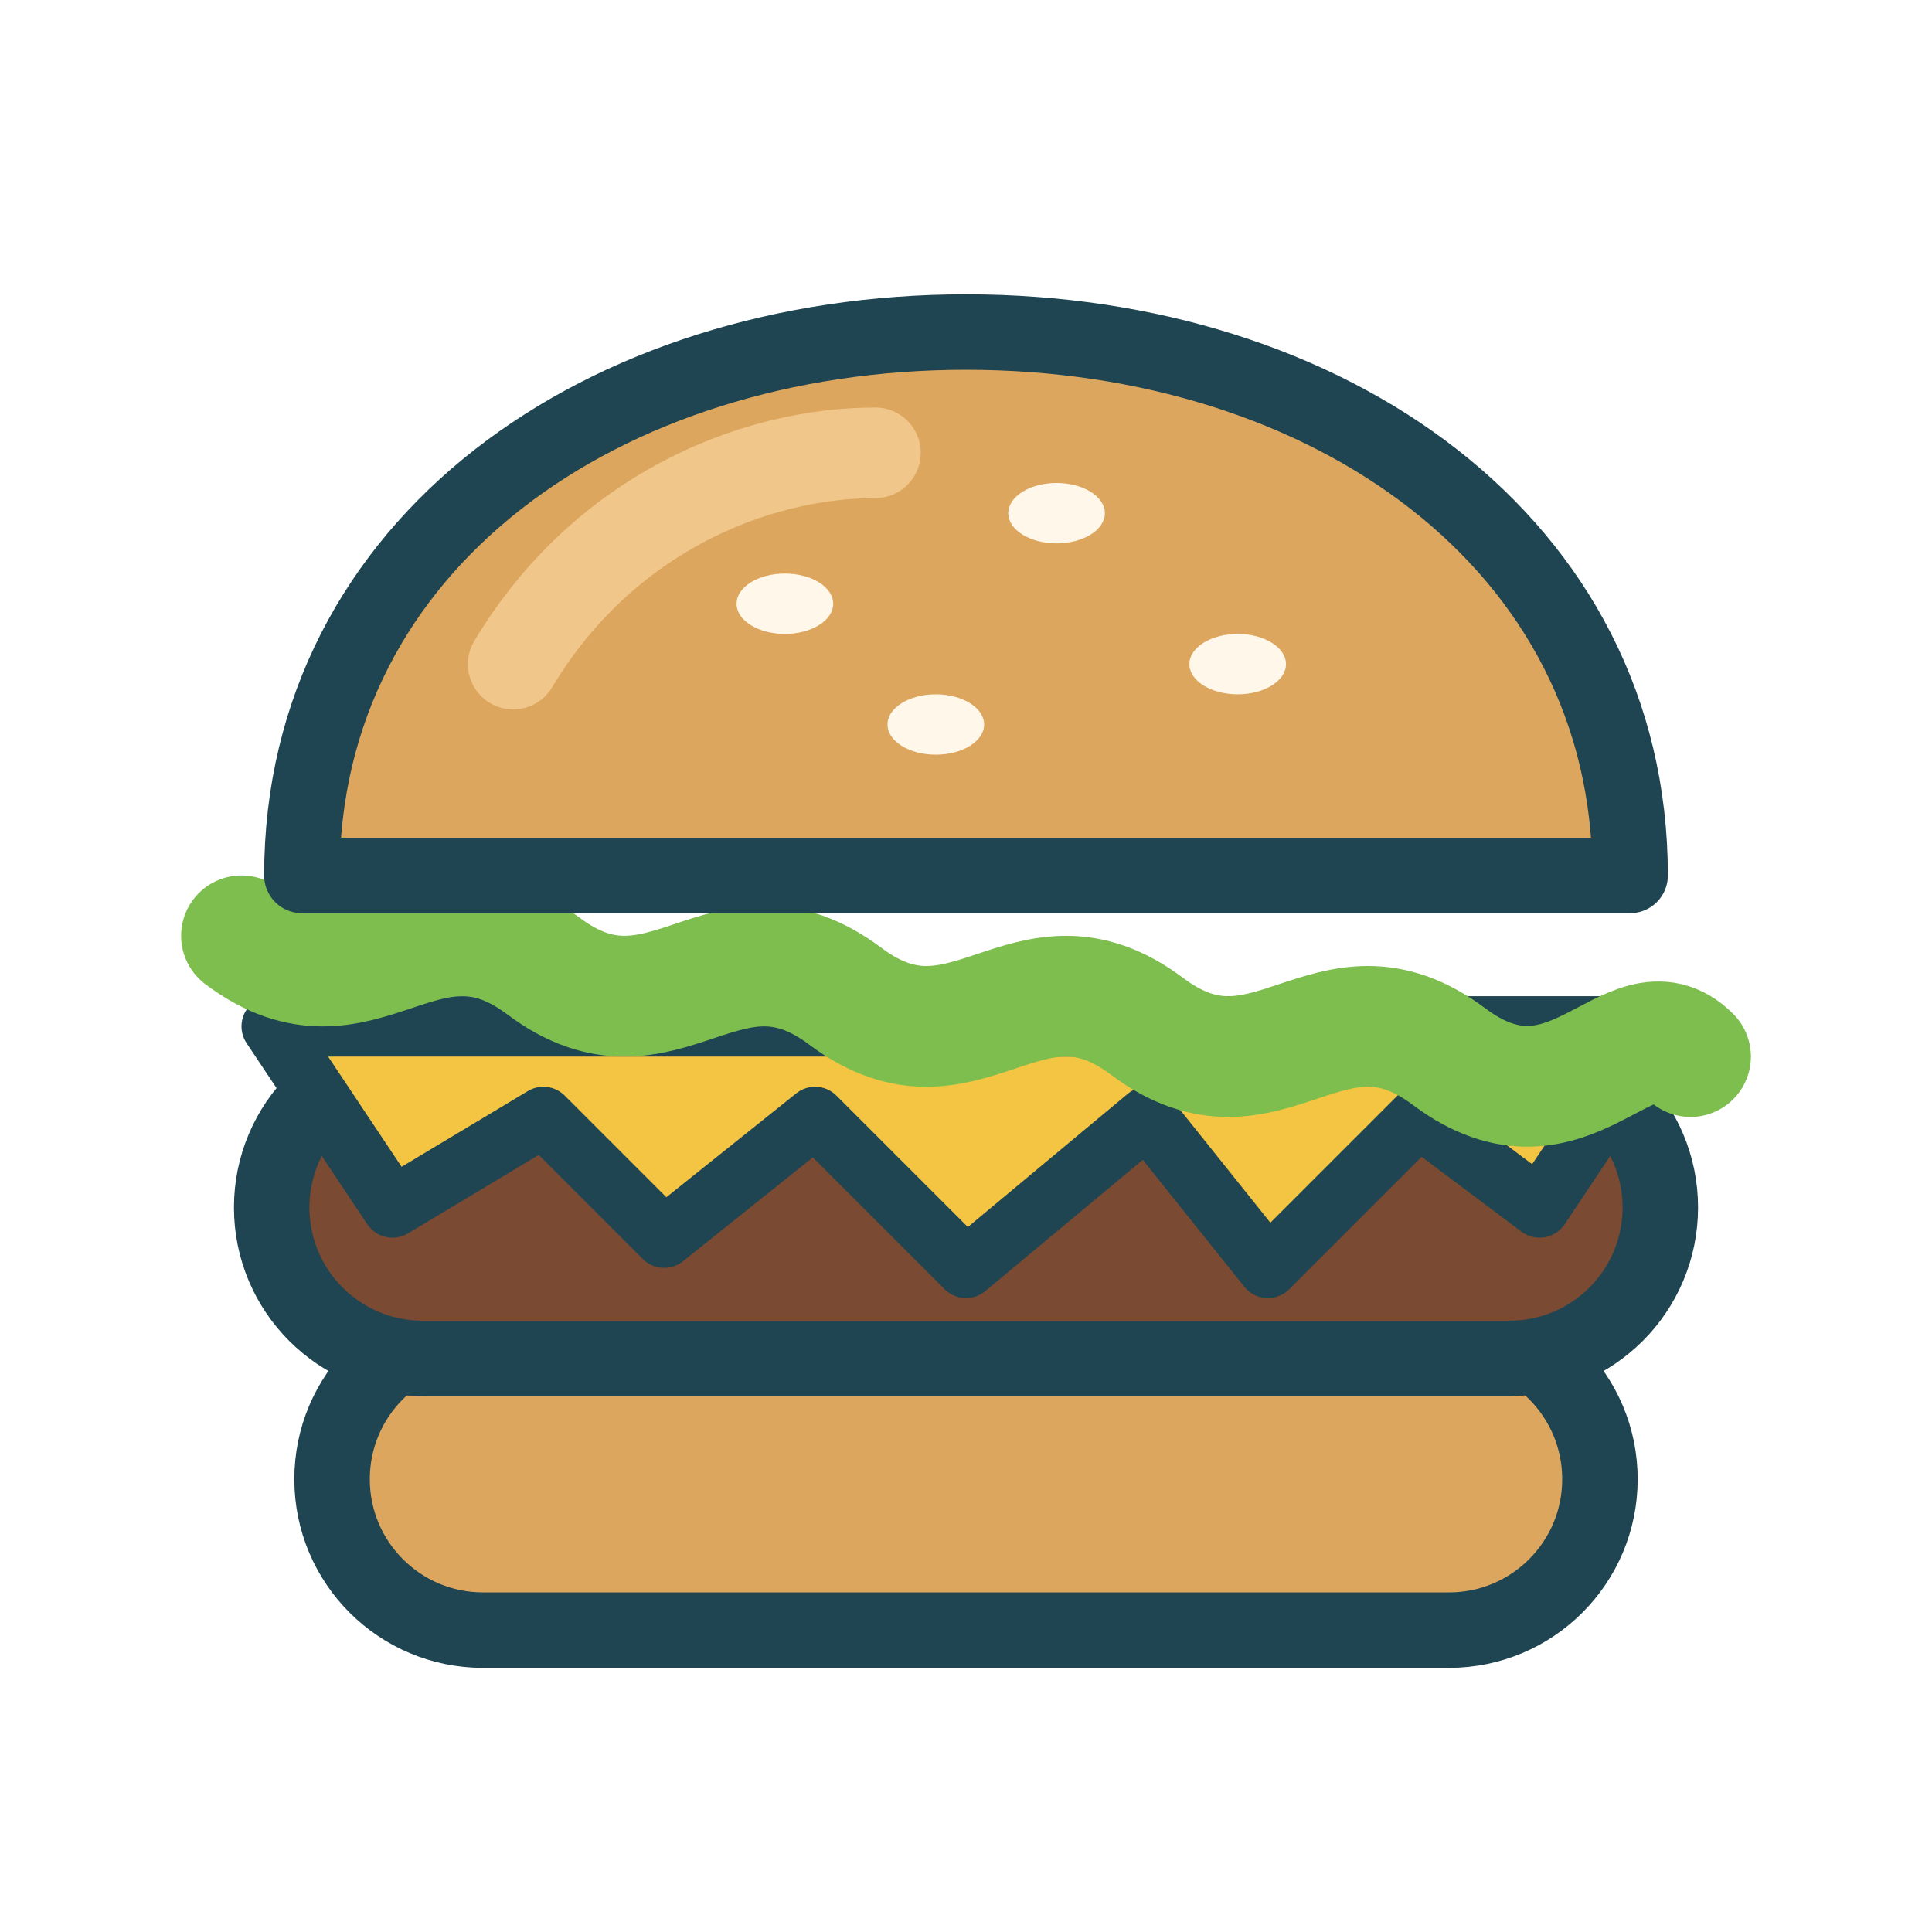
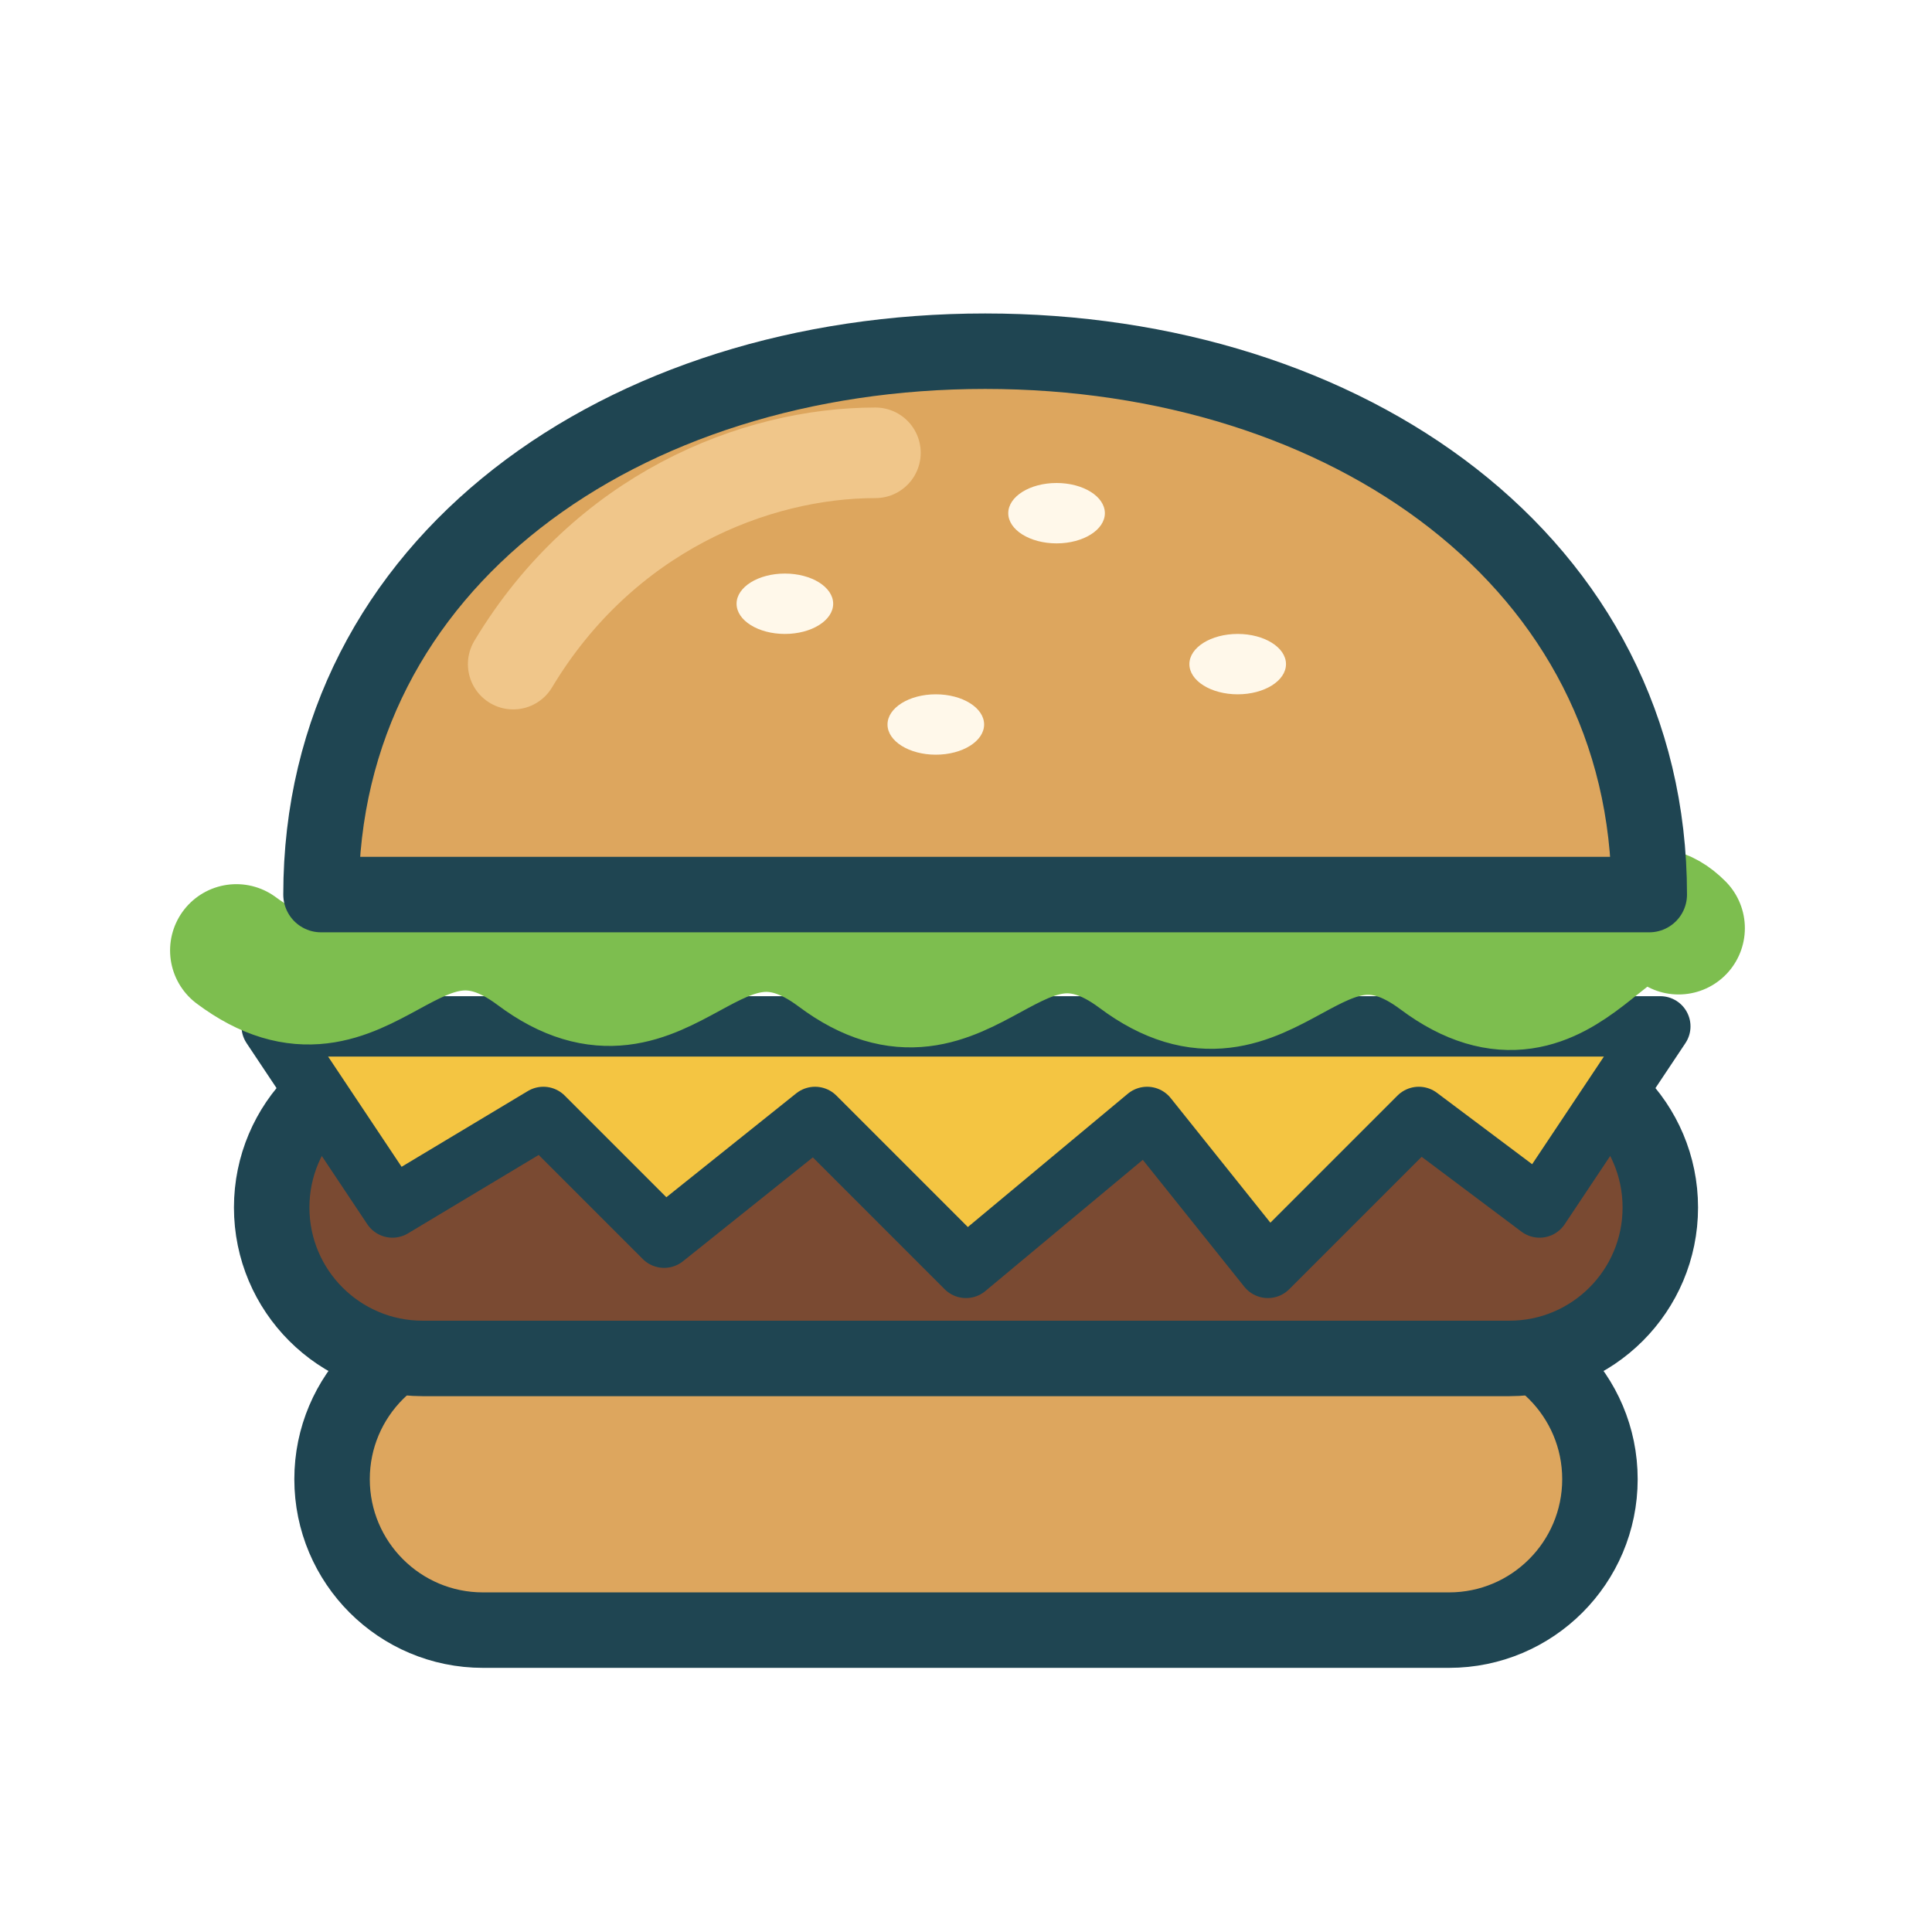
- <svg xmlns="http://www.w3.org/2000/svg" viewBox="0 0 64 64">
-   <rect x="11" y="44" width="42" height="10" rx="5" fill="#DDA65E" stroke="#1F4552" stroke-width="2.5" />
-   <rect x="9" y="35" width="46" height="10" rx="5" fill="#7A4A32" stroke="#1F4552" stroke-width="2.5" />
-   <path d="M9 34h46l-4 6-4-3-5 5-4-5-6 5-5-5-5 4-4-4-5 3z" fill="#F4C542" stroke="#1F4552" stroke-width="2" stroke-linejoin="round" />
-   <path d="M8 31c4 3 6-2 10 1s6-2 10 1 6-2 10 1 6-2 10 1 6-2 8 0" fill="none" stroke="#7DBE4F" stroke-width="4" stroke-linecap="round" />
-   <path d="M10 29c0-11 10-18 22-18s22 7 22 18z" fill="#DDA65E" stroke="#1F4552" stroke-width="2.5" stroke-linejoin="round" />
-   <path d="M17 22c3-5 8-7 12-7" stroke="#F0C68A" stroke-width="3" stroke-linecap="round" fill="none" />
-   <ellipse cx="26" cy="20" rx="1.6" ry="1" fill="#FFF8EA" />
-   <ellipse cx="35" cy="17" rx="1.6" ry="1" fill="#FFF8EA" />
-   <ellipse cx="41" cy="22" rx="1.6" ry="1" fill="#FFF8EA" />
-   <ellipse cx="31" cy="24" rx="1.6" ry="1" fill="#FFF8EA" />
+ <svg xmlns="http://www.w3.org/2000/svg" viewBox="0 0 64 64" version="1.1" id="svg8">
+   <defs id="defs8" />
+   <rect x="11" y="44" width="42" height="10" rx="5" fill="#DDA65E" stroke="#1F4552" stroke-width="2.5" id="rect1" />
+   <rect x="9" y="35" width="46" height="10" rx="5" fill="#7A4A32" stroke="#1F4552" stroke-width="2.5" id="rect2" />
+   <path d="M9 34h46l-4 6-4-3-5 5-4-5-6 5-5-5-5 4-4-4-5 3z" fill="#F4C542" stroke="#1F4552" stroke-width="2" stroke-linejoin="round" id="path2" />
+   <path d="m 7.83,31.485 c 4.234,3.165 5.735,-3.118 9.969,0.048 4.234,3.165 5.735,-3.118 9.969,0.048 4.234,3.165 5.735,-3.118 9.969,0.048 4.234,3.165 5.735,-3.118 9.969,0.048 4.234,3.165 5.735,-3.118 7.899,-0.93" fill="none" stroke="#7dbe4f" stroke-width="4.392" stroke-linecap="round" id="path3" />
+   <path d="m 10.634,29.634 c 0,-11 10,-18 22,-18 12,0 22,7 22,18 z" fill="#dda65e" stroke="#1f4552" stroke-width="2.5" stroke-linejoin="round" id="path4" />
+   <path d="M17 22c3-5 8-7 12-7" stroke="#F0C68A" stroke-width="3" stroke-linecap="round" fill="none" id="path5" />
+   <ellipse cx="26" cy="20" rx="1.6" ry="1" fill="#FFF8EA" id="ellipse5" />
+   <ellipse cx="35" cy="17" rx="1.6" ry="1" fill="#FFF8EA" id="ellipse6" />
+   <ellipse cx="41" cy="22" rx="1.6" ry="1" fill="#FFF8EA" id="ellipse7" />
+   <ellipse cx="31" cy="24" rx="1.6" ry="1" fill="#FFF8EA" id="ellipse8" />
</svg>
